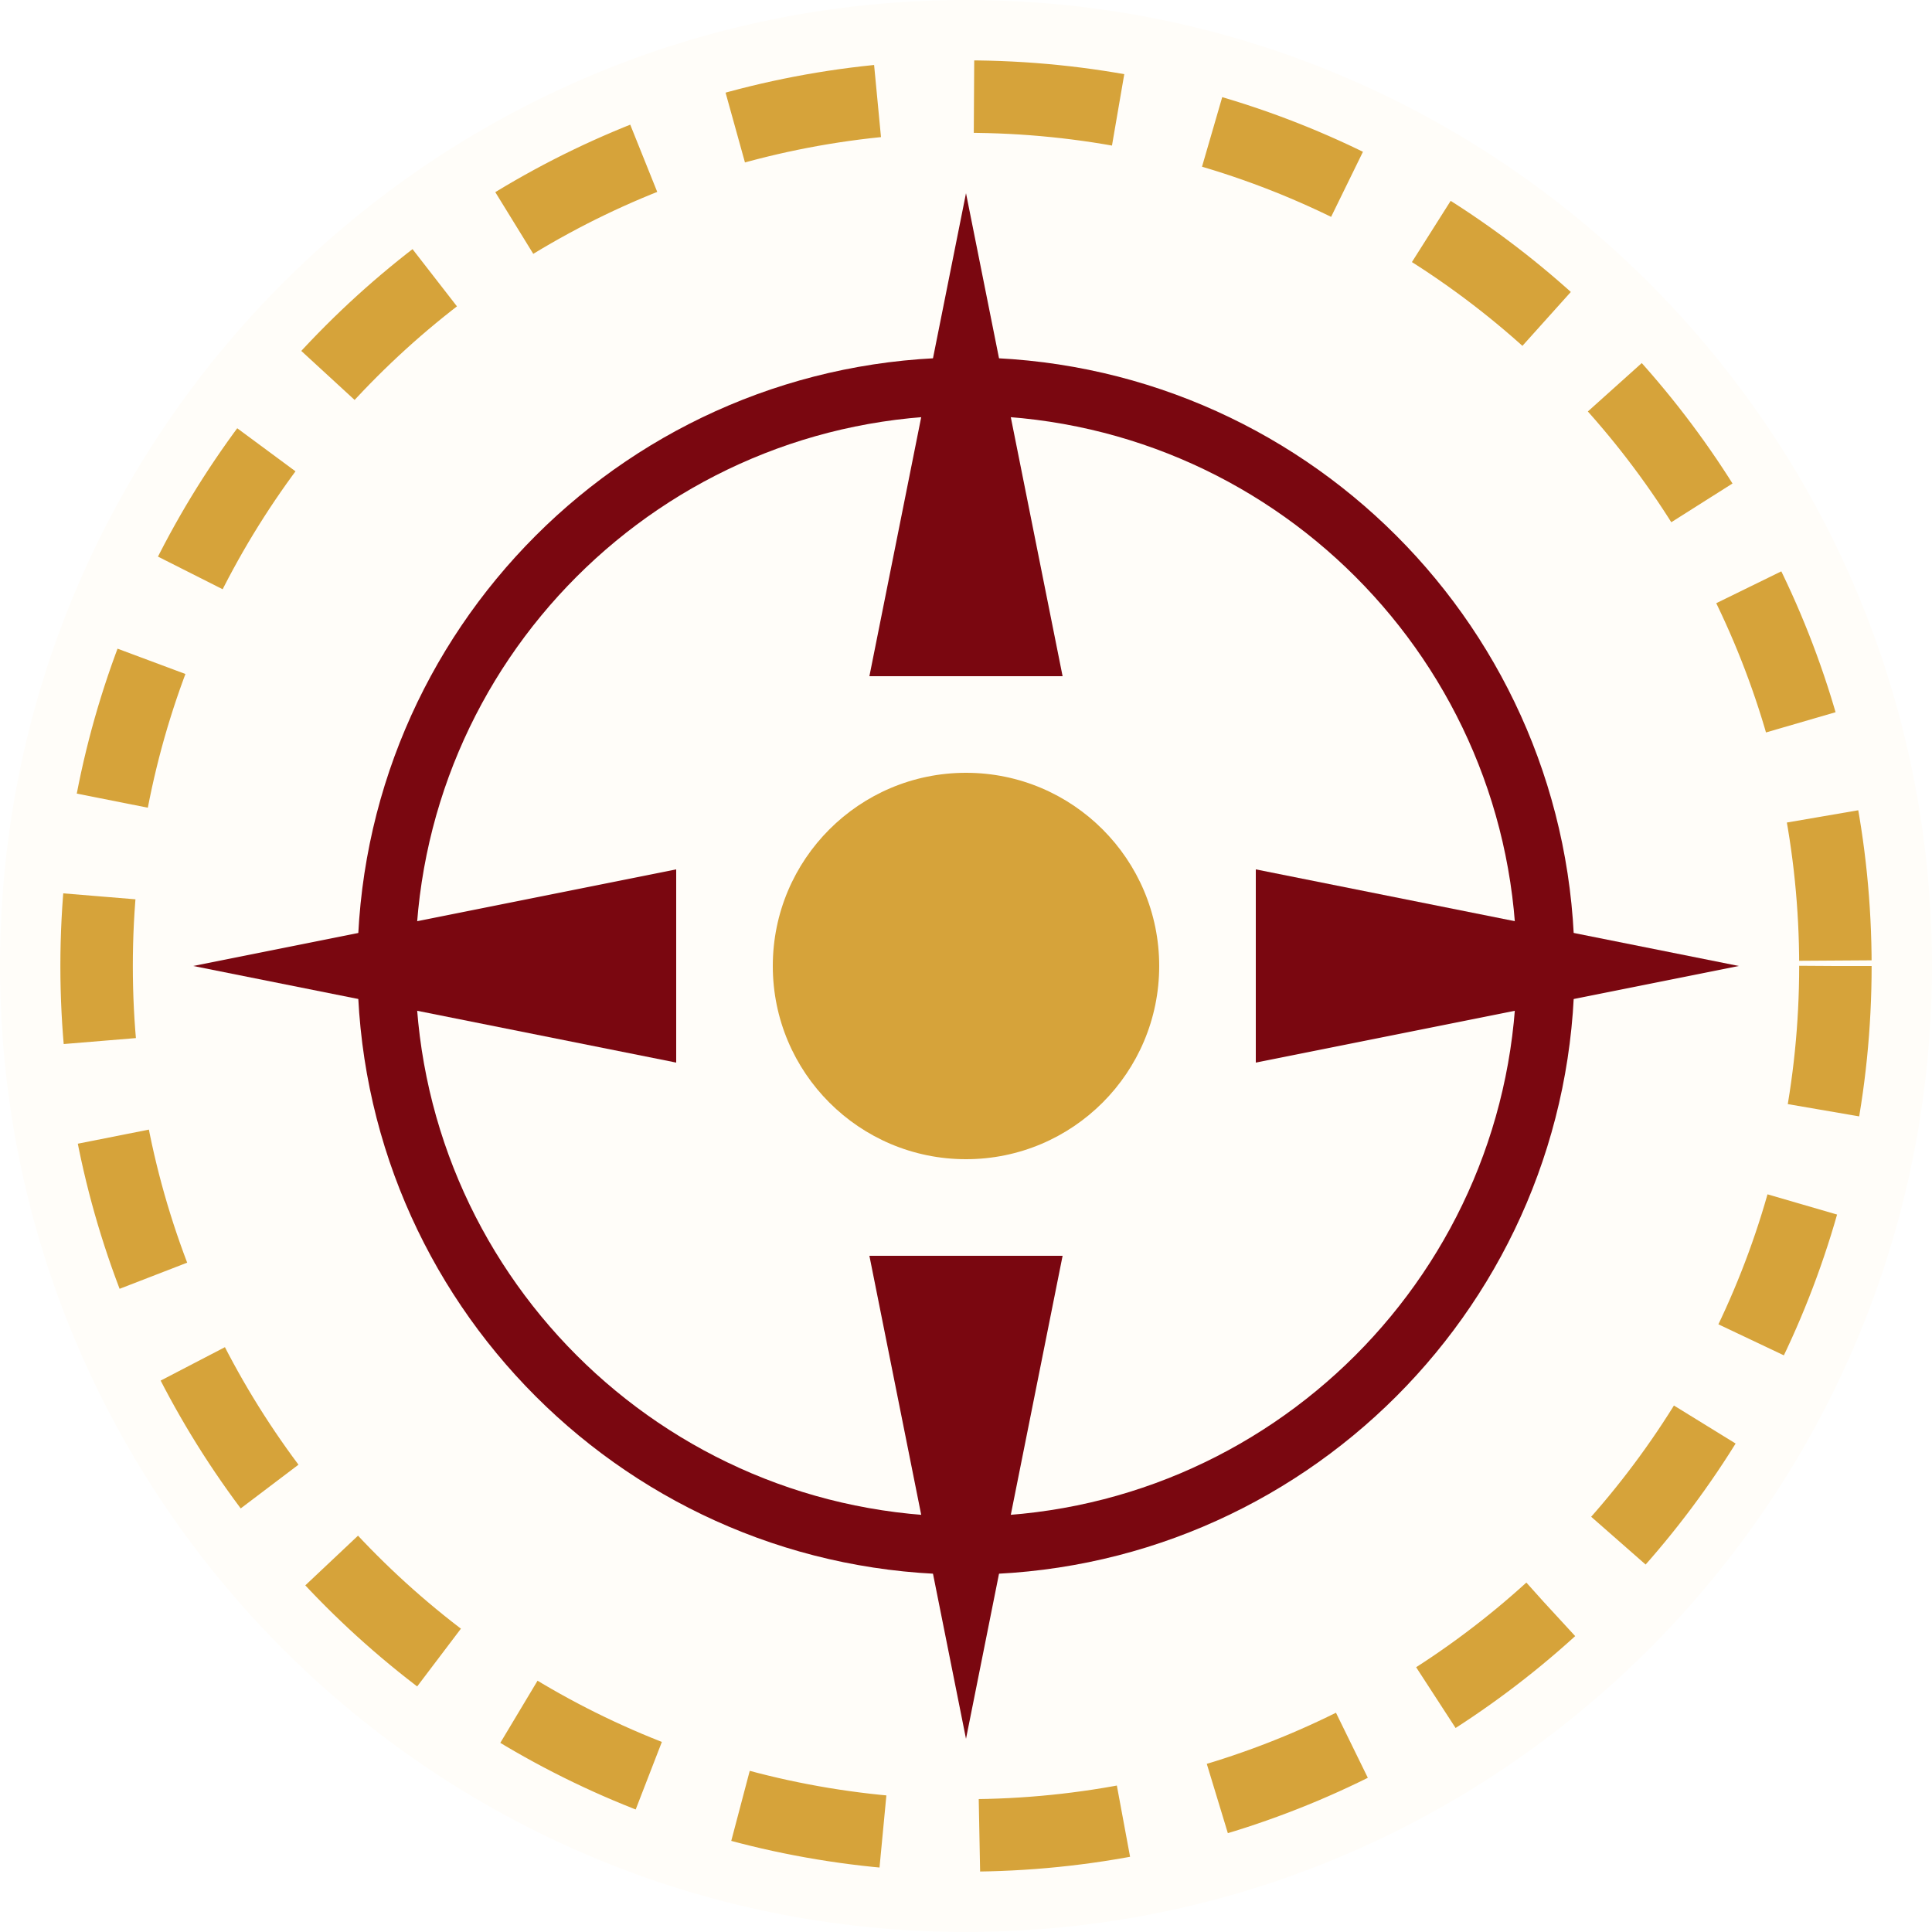
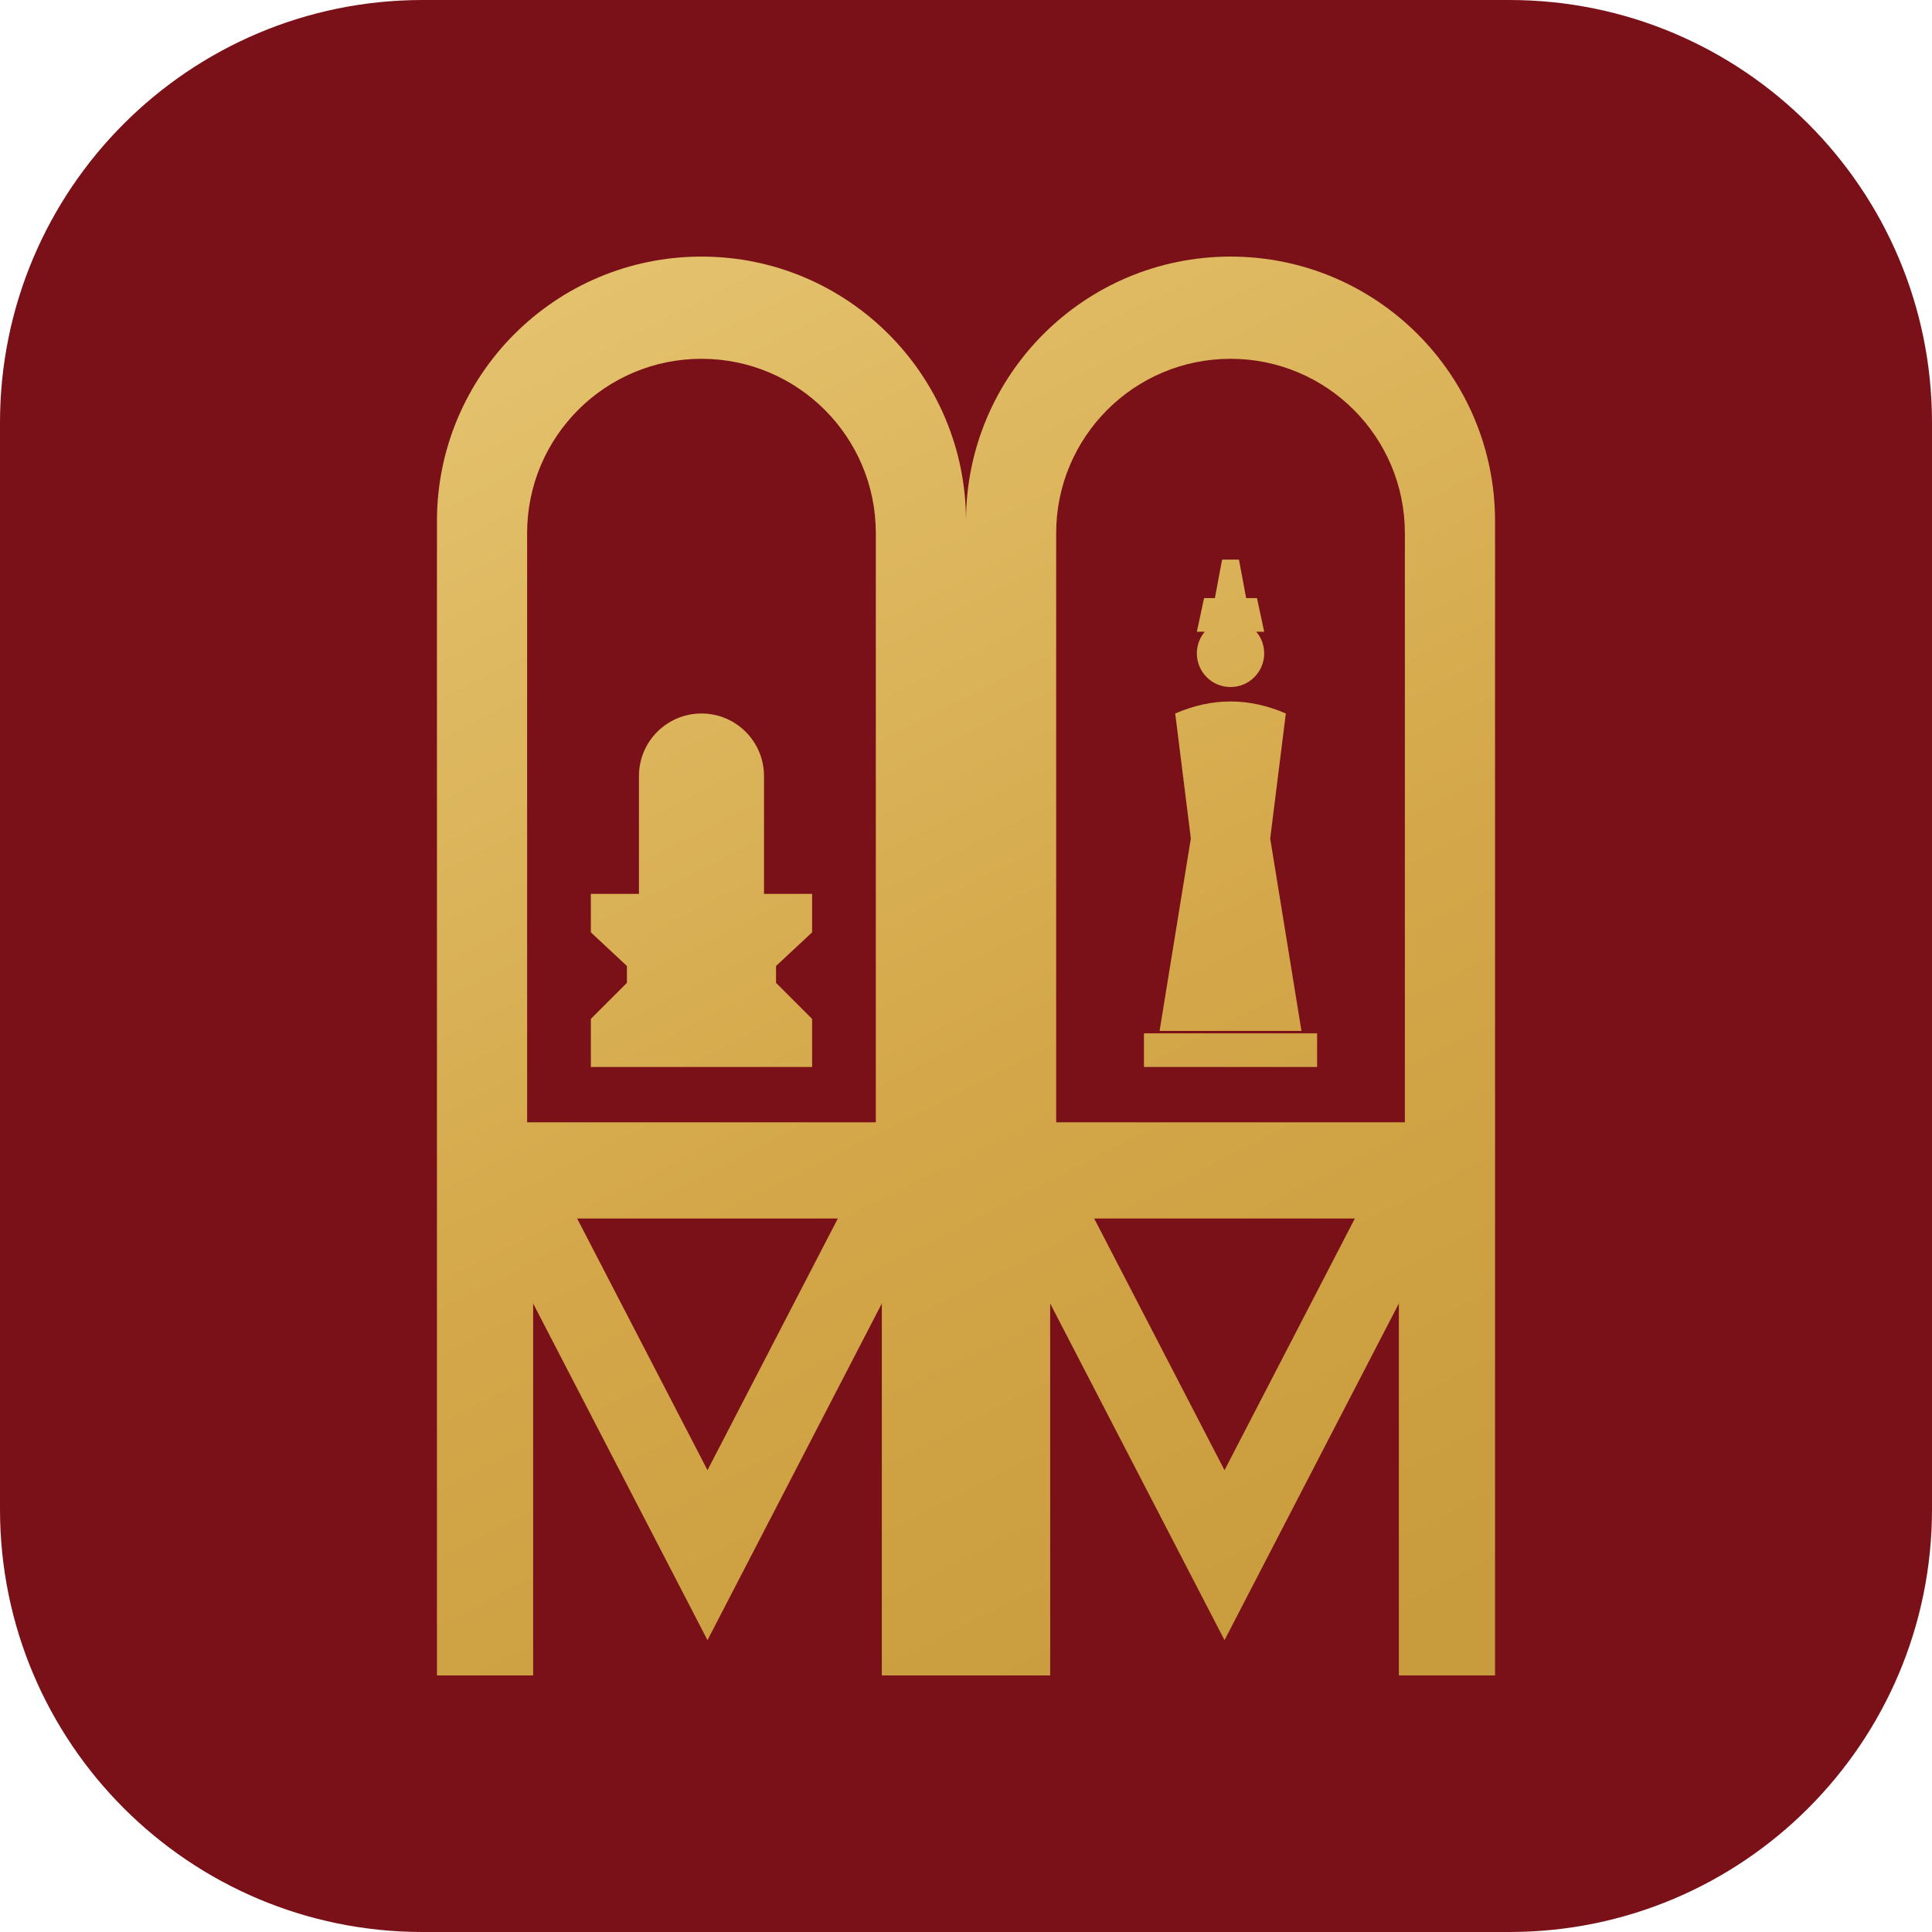
- <svg xmlns="http://www.w3.org/2000/svg" viewBox="0 0 40 40" fill="none">
-   <circle cx="20" cy="20" r="20" fill="#FFFDF9" />
-   <circle cx="20" cy="20" r="18" stroke="#D6A33A" stroke-width="1.5" stroke-dasharray="3 2" />
-   <circle cx="20" cy="20" r="12" stroke="#7A0710" stroke-width="1.2" />
-   <path d="M20 4L22 14H18L20 4Z" fill="#7A0710" />
-   <path d="M20 36L18 26H22L20 36Z" fill="#7A0710" />
-   <path d="M4 20L14 18V22L4 20Z" fill="#7A0710" />
-   <path d="M36 20L26 22V18L36 20Z" fill="#7A0710" />
-   <circle cx="20" cy="20" r="4" fill="#D6A33A" />
+ <svg xmlns="http://www.w3.org/2000/svg" viewBox="0 0 128 128">
+   <defs>
+     <linearGradient id="g" gradientUnits="userSpaceOnUse" x1="20" y1="10" x2="80" y2="128">
+       <stop offset="0" stop-color="#E4C26E" />
+       <stop offset=".55" stop-color="#D4A84A" />
+       <stop offset="1" stop-color="#C89B3C" />
+     </linearGradient>
+   </defs>
+   <rect width="128" height="128" rx="28" fill="#7A1118" />
+   <svg x="22" y="17" width="84" height="94" viewBox="0 10 100 118">
+     <g fill="url(#g)">
+       <path fill-rule="evenodd" d="M6 128V32A22 22 0 0 1 50 32A22 22 0 0 1 94 32V128ZM13.5 82V33A14.5 14.5 0 0 1 42.5 33V82ZM57.5 82V33A14.5 14.5 0 0 1 86.5 33V82ZM14 90H43V128H14ZM57 90H86V128H57Z" />
+       <polyline points="14,90 28.5,118 43,90" fill="none" stroke="url(#g)" stroke-width="6.5" />
+       <polyline points="57,90 71.5,118 86,90" fill="none" stroke="url(#g)" stroke-width="6.5" />
+       <path d="M18.8 63H37.2V66.2L34.2 69V70.4L37.2 73.4V77.4H18.8V73.4L21.8 70.4V69L18.8 66.2Z M22.8 63V53.2A5.2 5.2 0 0 1 33.2 53.2V63Z" />
+       <path d="M69.2 41.2L69.8 38.4H70.7L71.3 35.2H72.7L73.3 38.4H74.2L74.8 41.2Z M67.4 48Q72 46 76.6 48L75.3 58.4L77.9 74.4H66.1L68.7 58.4Z M64.8 74.6H79.2V77.4H64.8Z" />
+       <circle cx="72" cy="43" r="2.8" />
+     </g>
+   </svg>
</svg>
